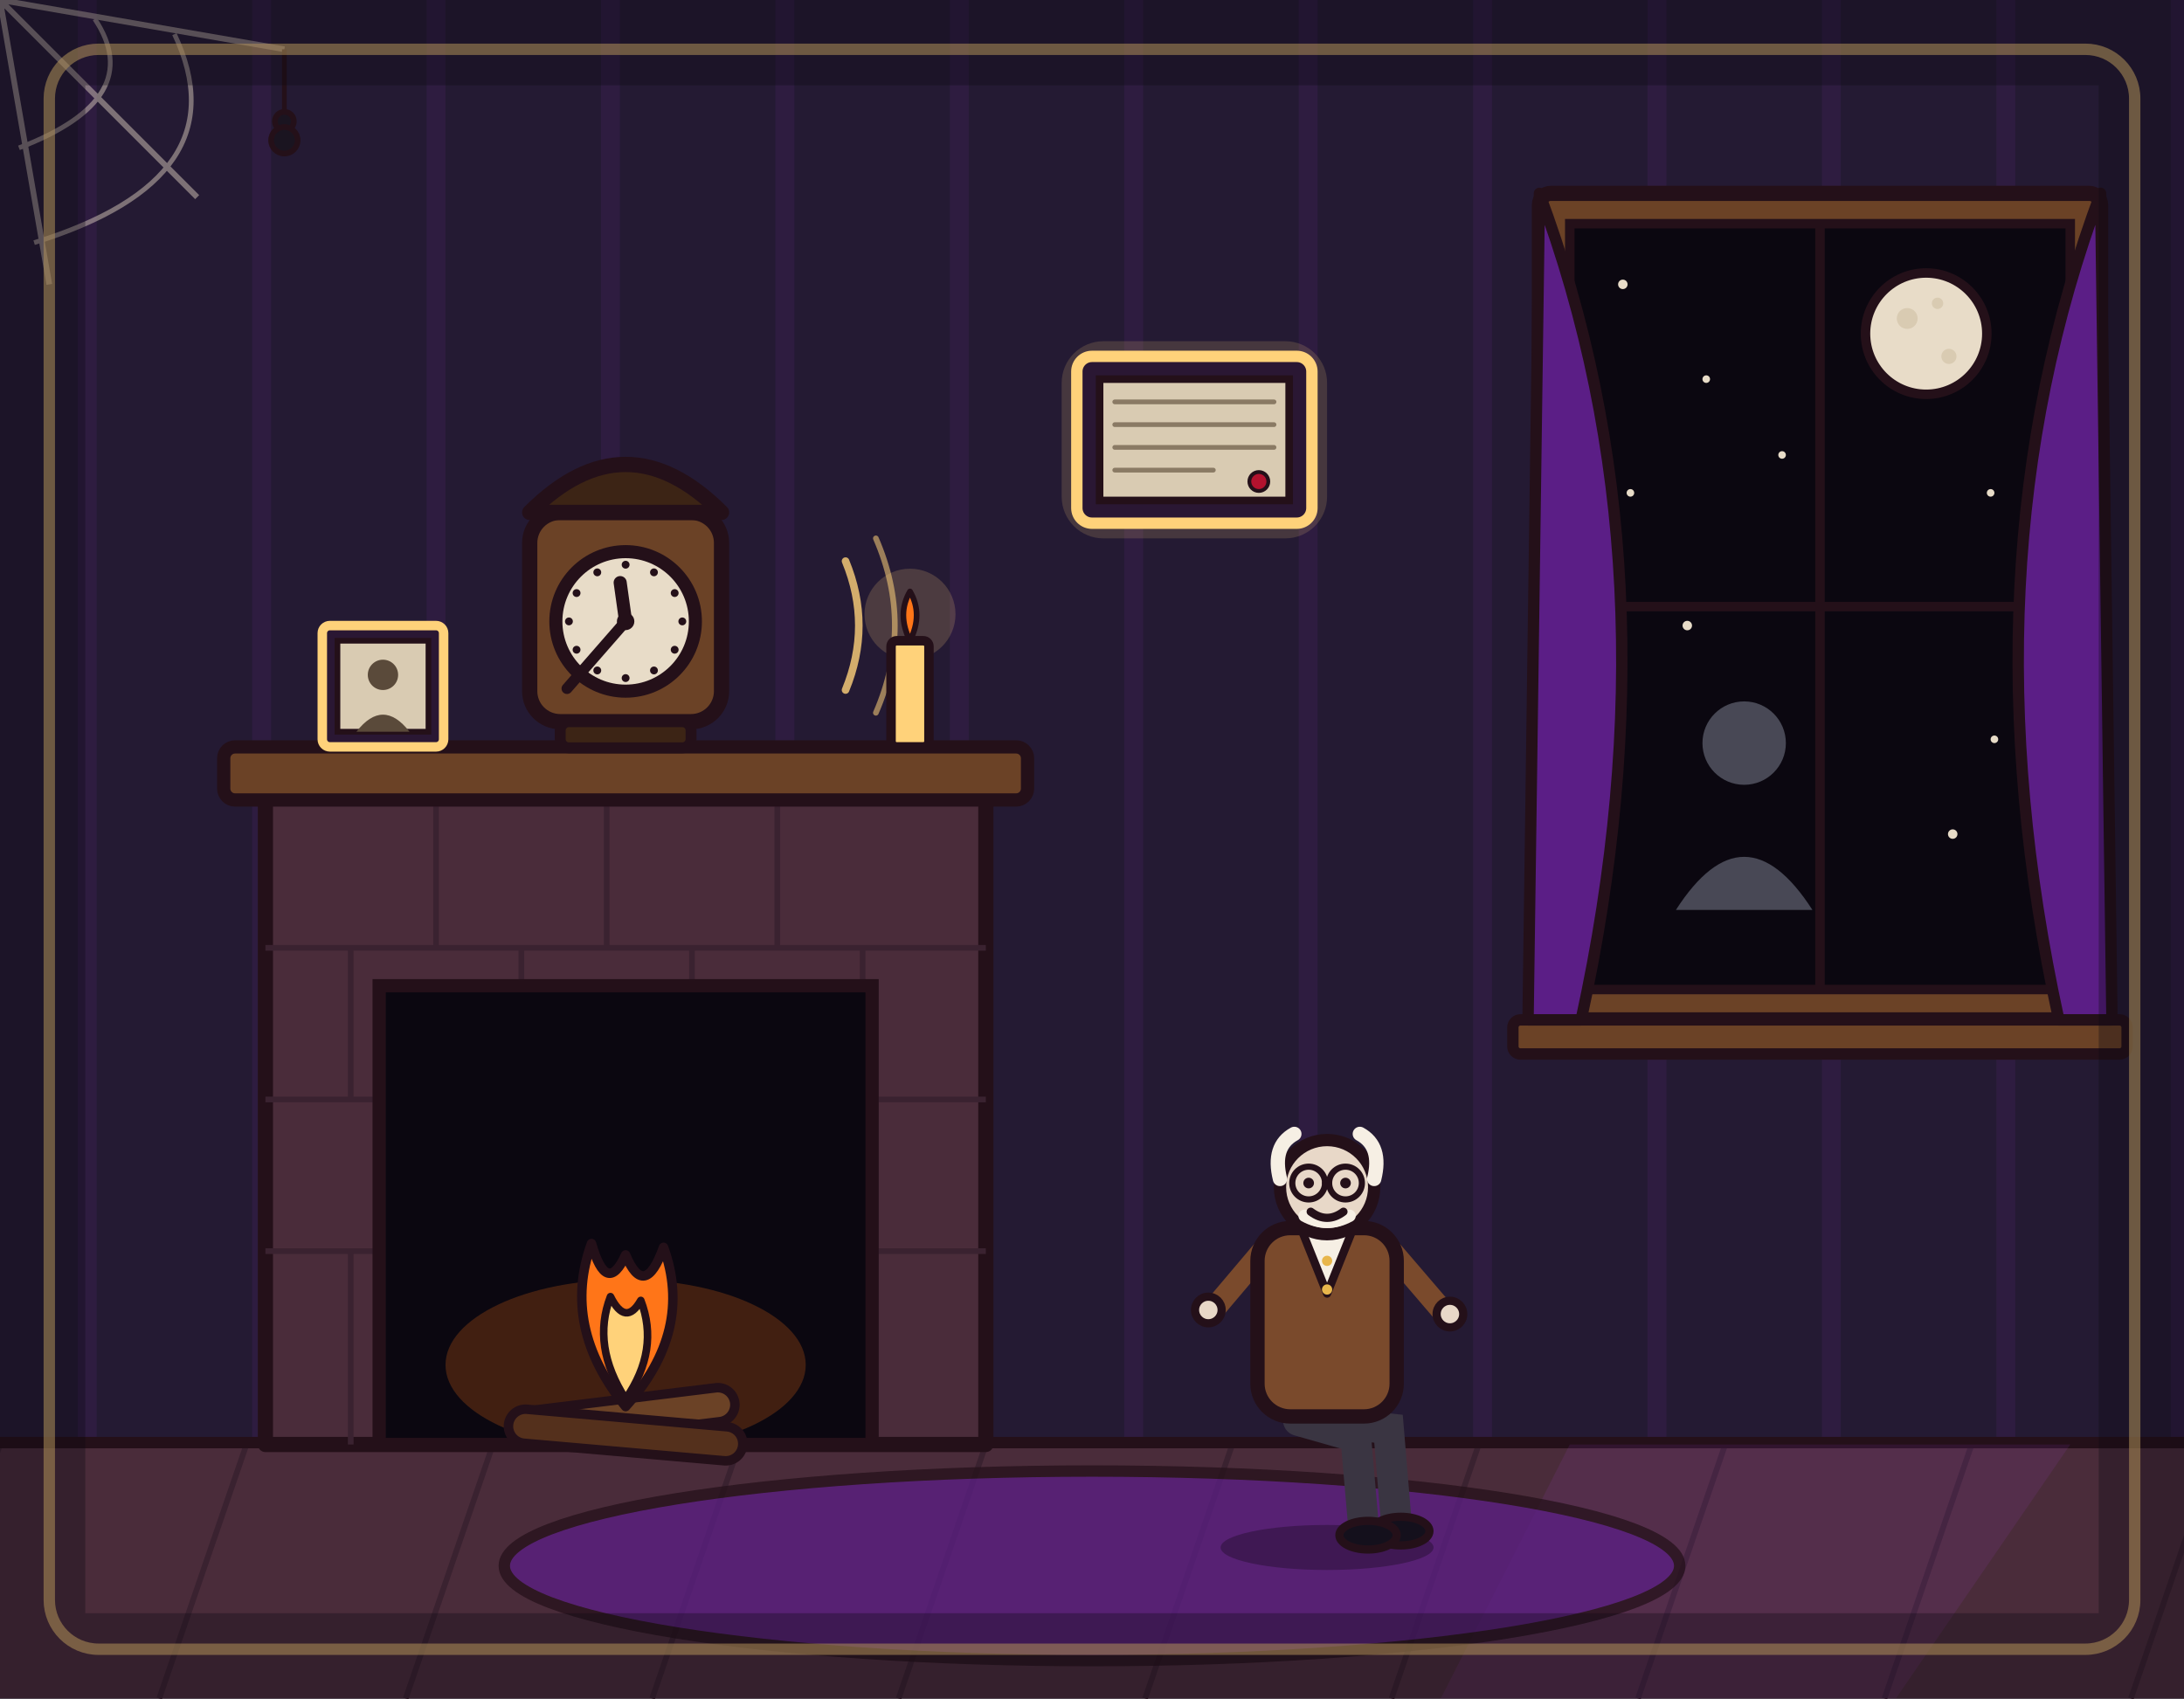
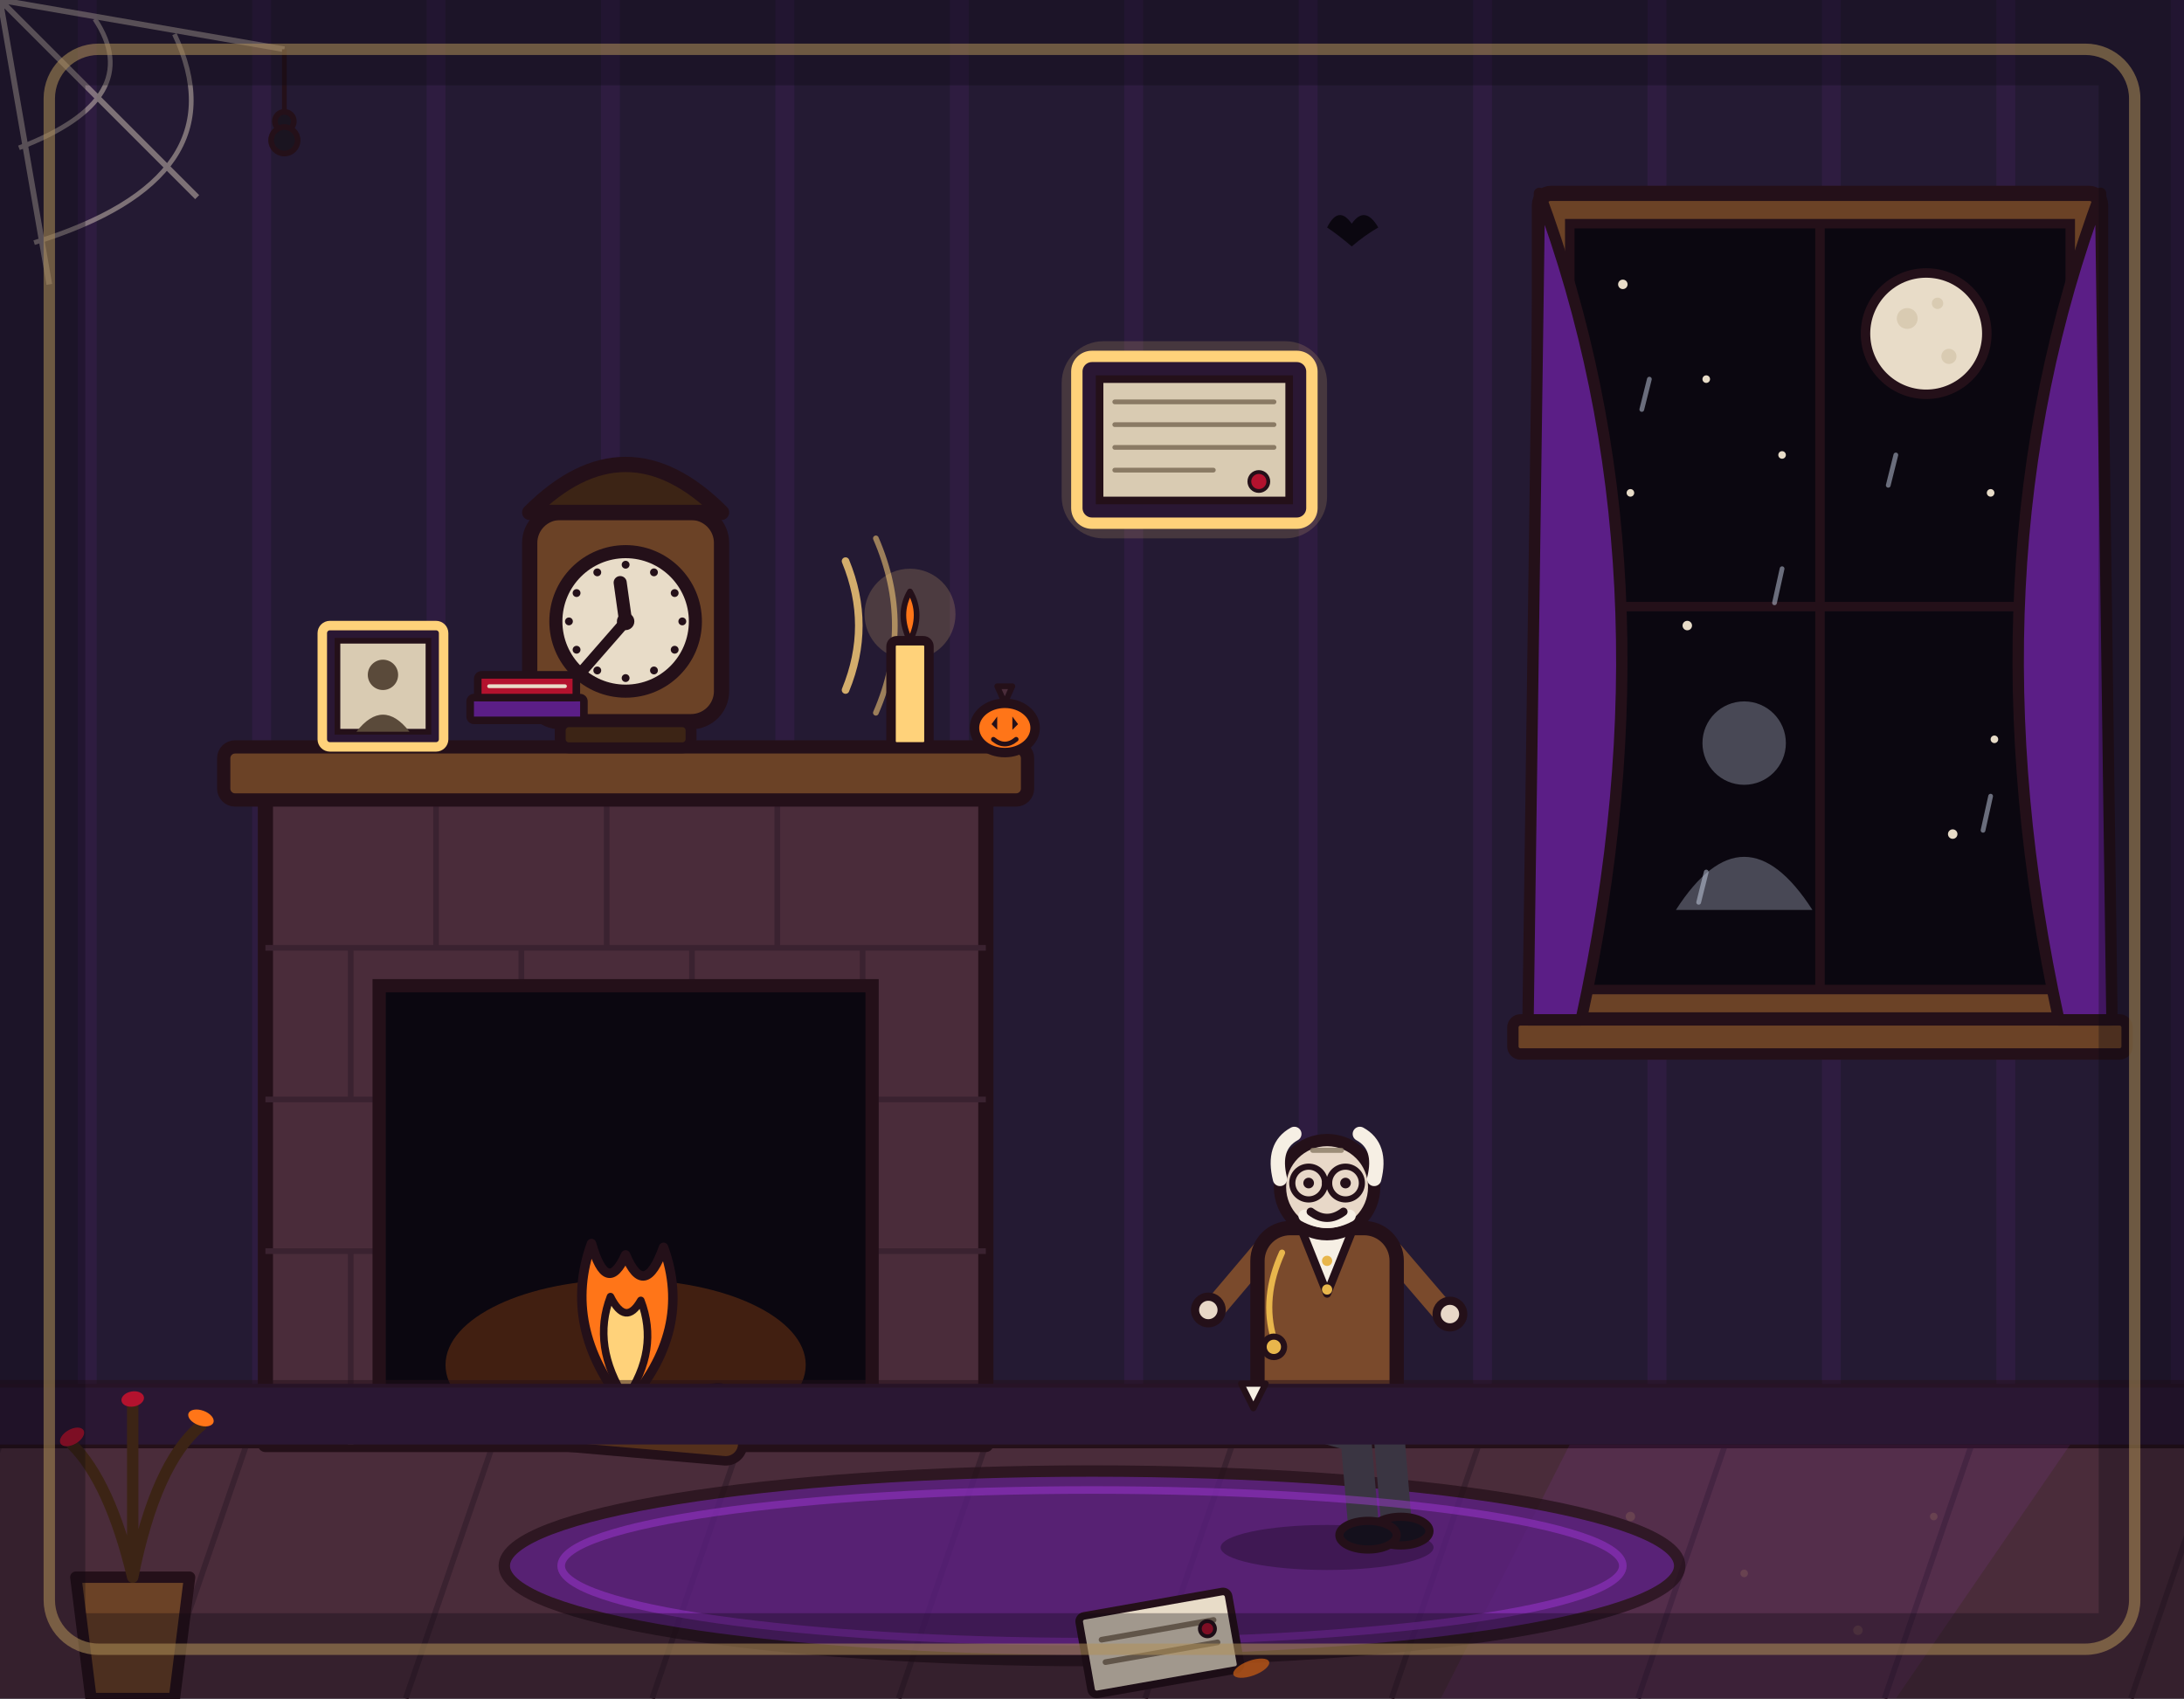
<svg xmlns="http://www.w3.org/2000/svg" viewBox="0 0 1152 896" width="1152" height="896">
  <rect x="0" y="0" width="1152" height="896" fill="#241a33" />
  <path d="M46 0V762M138 0V762M230 0V762M322 0V762M414 0V762M506 0V762M598 0V762M690 0V762M782 0V762M874 0V762M966 0V762M1058 0V762M1150 0V762" stroke="#b03aeb" stroke-width="10" opacity=".07" fill="none" />
  <g stroke="#e8dcc8" fill="none" opacity=".45">
    <path d="M0 0 L150 26M0 0 L104 104M0 0 L26 150" stroke-width="3" />
    <path d="M50 10 Q78 52 10 78" stroke-width="2.5" />
    <path d="M92 18 Q128 94 18 128" stroke-width="2.5" />
  </g>
  <line x1="150" y1="26" x2="150" y2="58" stroke="#241019" stroke-width="2.5" />
  <circle cx="150" cy="64" r="5" fill="#1a1420" stroke="#241019" stroke-width="3" />
  <circle cx="150" cy="74" r="7" fill="#1a1420" stroke="#241019" stroke-width="3" />
  <rect x="0" y="760" width="1152" height="136" fill="#4a2c3a" />
  <path d="M0 762 L-46 896M130 762 L84 896M260 762 L214 896M390 762 L344 896M520 762 L474 896M650 762 L604 896M780 762 L734 896M910 762 L864 896M1040 762 L994 896M1170 762 L1124 896" stroke="#3a2230" stroke-width="3" fill="none" />
  <line x1="0" y1="761" x2="1152" y2="761" stroke="#241019" stroke-width="6" stroke-linecap="round" />
  <polygon points="828,762 1092,762 1000,896 760,896" fill="#b03aeb" opacity=".10" />
  <ellipse cx="576" cy="826" rx="310" ry="50" fill="#5b1e86" stroke="#241019" stroke-width="6" stroke-linejoin="round" opacity=".75" />
  <rect x="560" y="180" width="140" height="104" rx="22" fill="#ffd27a" opacity=".16" />
  <rect x="568" y="188" width="124" height="88" rx="8" fill="#2a1733" stroke="#ffd27a" stroke-width="6" stroke-linejoin="round" />
  <rect x="580" y="200" width="100" height="64" fill="#d9cbb2" stroke="#241019" stroke-width="4" />
  <line x1="588" y1="212" x2="672" y2="212" stroke="#8a7a64" stroke-width="2.5" stroke-linecap="round" />
  <line x1="588" y1="224" x2="672" y2="224" stroke="#8a7a64" stroke-width="2.5" stroke-linecap="round" />
  <line x1="588" y1="236" x2="672" y2="236" stroke="#8a7a64" stroke-width="2.5" stroke-linecap="round" />
  <line x1="588" y1="248" x2="640" y2="248" stroke="#8a7a64" stroke-width="2.5" stroke-linecap="round" />
  <circle cx="664" cy="254" r="5" fill="#b3122e" stroke="#241019" stroke-width="2" />
  <rect x="140" y="420" width="380" height="342" fill="#4a2c3a" stroke="#241019" stroke-width="8" stroke-linejoin="round" />
  <path d="M140 500H520M140 580H520M140 660H520M230 420V500M320 420V500M410 420V500M185 500V580M275 500V580M365 500V580M455 500V580M230 580V660M320 580V660M410 580V660M185 660V762M275 660V762M365 660V762M455 660V762" stroke="#3a2230" stroke-width="3" fill="none" />
  <rect x="200" y="520" width="260" height="242" fill="#0b0710" stroke="#241019" stroke-width="7" />
  <ellipse cx="330" cy="720" rx="95" ry="45" fill="#ff7518" opacity=".22" />
  <rect x="272" y="738" width="116" height="18" rx="9" fill="#6b4226" stroke="#241019" stroke-width="5" transform="rotate(-7 330 747)" />
  <rect x="268" y="748" width="124" height="18" rx="9" fill="#54301c" stroke="#241019" stroke-width="5" transform="rotate(5 330 757)" />
  <path d="M330 742 Q296 700 312 656 Q320 684 330 662 Q340 686 350 658 Q366 702 330 742 Z" fill="#ff7518" stroke="#241019" stroke-width="5" stroke-linejoin="round" />
  <path d="M330 738 Q312 710 322 684 Q330 700 338 686 Q348 712 330 738 Z" fill="#ffd27a" stroke="#241019" stroke-width="4" stroke-linejoin="round" />
  <rect x="118" y="394" width="424" height="28" rx="6" fill="#6b4226" stroke="#241019" stroke-width="7" stroke-linejoin="round" />
  <g transform="translate(330 360) scale(1.15)">
    <rect x="-44" y="-78" width="88" height="96" rx="14" fill="#6b4226" stroke="#241019" stroke-width="7" stroke-linejoin="round" />
    <path d="M-44 -78 Q0 -122 44 -78 Z" fill="#3c2415" stroke="#241019" stroke-width="7" stroke-linejoin="round" />
    <circle cx="0" cy="-28" r="32" fill="#e8dcc8" stroke="#241019" stroke-width="6" />
    <g fill="#241019">
      <circle cx="0" cy="-54" r="1.8" />
      <circle cx="13" cy="-50.5" r="1.8" />
      <circle cx="22.5" cy="-41" r="1.8" />
      <circle cx="26" cy="-28" r="1.8" />
      <circle cx="22.5" cy="-15" r="1.8" />
      <circle cx="13" cy="-5.5" r="1.8" />
      <circle cx="0" cy="-2" r="1.8" />
      <circle cx="-13" cy="-5.5" r="1.8" />
      <circle cx="-22.5" cy="-15" r="1.8" />
      <circle cx="-26" cy="-28" r="1.8" />
      <circle cx="-22.5" cy="-41" r="1.8" />
      <circle cx="-13" cy="-50.5" r="1.8" />
    </g>
    <line x1="0" y1="-28" x2="-2.5" y2="-45.8" stroke="#241019" stroke-width="6" stroke-linecap="round" />
    <line x1="0" y1="-28" x2="-26.9" y2="2.8" stroke="#241019" stroke-width="5" stroke-linecap="round" />
    <circle cx="0" cy="-28" r="4" fill="#241019" />
    <rect x="-30" y="18" width="60" height="12" rx="4" fill="#3c2415" stroke="#241019" stroke-width="5" />
  </g>
  <path d="M446 296 Q460 330 446 364" fill="none" stroke="#ffd27a" stroke-width="4" stroke-linecap="round" opacity=".8" />
  <path d="M462 284 Q482 330 462 376" fill="none" stroke="#ffd27a" stroke-width="3" stroke-linecap="round" opacity=".55" />
  <rect x="170" y="330" width="64" height="64" rx="4" fill="#2a1733" stroke="#ffd27a" stroke-width="5" stroke-linejoin="round" />
  <rect x="178" y="338" width="48" height="48" fill="#d9cbb2" stroke="#241019" stroke-width="3" />
  <circle cx="202" cy="356" r="8" fill="#5a4a3a" />
  <path d="M188 386 Q202 368 216 386 Z" fill="#5a4a3a" />
  <circle cx="480" cy="324" r="24" fill="#ffd27a" opacity=".18" />
  <rect x="470" y="338" width="20" height="56" rx="3" fill="#ffd27a" stroke="#241019" stroke-width="5" stroke-linejoin="round" />
  <path d="M480 338 Q473 324 480 312 Q487 324 480 338 Z" fill="#ff7518" stroke="#241019" stroke-width="3" stroke-linejoin="round" />
  <rect x="812" y="102" width="296" height="436" rx="6" fill="#6b4226" stroke="#241019" stroke-width="8" stroke-linejoin="round" />
  <rect x="828" y="118" width="264" height="404" fill="#0b0710" stroke="#241019" stroke-width="5" />
  <circle cx="1016" cy="176" r="32" fill="#e8dcc8" stroke="#241019" stroke-width="5" />
  <circle cx="1006" cy="168" r="5.5" fill="#d9cbb2" />
  <circle cx="1028" cy="188" r="4" fill="#d9cbb2" />
  <circle cx="1022" cy="160" r="3" fill="#d9cbb2" />
  <g fill="#e8dcc8">
    <circle cx="856" cy="150" r="2.5" />
    <circle cx="900" cy="200" r="2" />
    <circle cx="860" cy="260" r="2" />
    <circle cx="890" cy="330" r="2.5" />
    <circle cx="1050" cy="260" r="2" />
    <circle cx="1070" cy="330" r="2.5" />
    <circle cx="1052" cy="390" r="2" />
    <circle cx="848" cy="400" r="2" />
    <circle cx="940" cy="240" r="2" />
    <circle cx="1030" cy="440" r="2.5" />
  </g>
  <circle cx="920" cy="392" r="22" fill="#c9d4e8" opacity=".32" />
  <path d="M884 480 Q920 424 956 480 Z" fill="#c9d4e8" opacity=".32" />
  <line x1="960" y1="118" x2="960" y2="522" stroke="#241019" stroke-width="5" />
  <line x1="828" y1="320" x2="1092" y2="320" stroke="#241019" stroke-width="5" />
  <rect x="798" y="538" width="324" height="18" rx="4" fill="#6b4226" stroke="#241019" stroke-width="6" stroke-linejoin="round" />
  <path d="M812 102 Q886 300 834 538 L806 538 Z" fill="#5b1e86" stroke="#241019" stroke-width="6" stroke-linejoin="round" />
  <path d="M1108 102 Q1034 300 1086 538 L1114 538 Z" fill="#5b1e86" stroke="#241019" stroke-width="6" stroke-linejoin="round" />
  <g transform="translate(700 812) scale(1.08)">
    <ellipse cx="0" cy="4" rx="52" ry="11" fill="#000000" opacity=".28" />
    <path d="M-8 -58 L30 -54 L34 -6" fill="none" stroke="#3a3542" stroke-width="15" stroke-linecap="round" />
    <path d="M-14 -58 L14 -50 L18 -4" fill="none" stroke="#3a3542" stroke-width="15" stroke-linecap="round" />
    <ellipse cx="36" cy="-4" rx="14" ry="7" fill="#14101c" stroke="#241019" stroke-width="4" />
    <ellipse cx="20" cy="-2" rx="14" ry="7" fill="#14101c" stroke="#241019" stroke-width="4" />
    <path d="M32 -140 L56 -112" fill="none" stroke="#7a4a2c" stroke-width="11" stroke-linecap="round" />
    <circle cx="60" cy="-110" r="6.5" fill="#e8d8c8" stroke="#241019" stroke-width="4" />
    <path d="M-32 -140 L-54 -114" fill="none" stroke="#7a4a2c" stroke-width="11" stroke-linecap="round" />
    <circle cx="-58" cy="-112" r="6.5" fill="#e8d8c8" stroke="#241019" stroke-width="4" />
    <rect x="-34" y="-152" width="68" height="92" rx="16" fill="#7a4a2c" stroke="#241019" stroke-width="7" stroke-linejoin="round" />
    <path d="M-12 -150 L0 -120 L12 -150 Z" fill="#f6efe4" stroke="#241019" stroke-width="4" stroke-linejoin="round" />
    <circle cx="0" cy="-136" r="2.5" fill="#e8b64c" />
    <circle cx="0" cy="-122" r="2.5" fill="#e8b64c" />
    <circle cx="0" cy="-172" r="23" fill="#e8d8c8" stroke="#241019" stroke-width="6" />
    <path d="M-23 -176 Q-27 -192 -16 -198" fill="none" stroke="#f6efe4" stroke-width="7" stroke-linecap="round" />
    <path d="M23 -176 Q27 -192 16 -198" fill="none" stroke="#f6efe4" stroke-width="7" stroke-linecap="round" />
    <circle cx="-9" cy="-174" r="2.6" fill="#241019" />
    <circle cx="9" cy="-174" r="2.6" fill="#241019" />
    <circle cx="-9" cy="-174" r="8" fill="none" stroke="#241019" stroke-width="3" />
    <circle cx="9" cy="-174" r="8" fill="none" stroke="#241019" stroke-width="3" />
    <line x1="-1" y1="-174" x2="1" y2="-174" stroke="#241019" stroke-width="3" stroke-linecap="round" />
    <path d="M-11 -158 Q0 -152 11 -158" fill="none" stroke="#f6efe4" stroke-width="6" stroke-linecap="round" />
    <path d="M-8 -160 Q0 -154 8 -160" fill="none" stroke="#241019" stroke-width="4" stroke-linecap="round" />
  </g>
+   <rect x="0" y="730" width="1152" height="32" fill="#2a1733" />
+   <line x1="0" y1="730" x2="1152" y2="730" stroke="#241019" stroke-width="4" opacity=".5" />
+   <path d="M700 120 Q706 108 713 118 Q720 108 727 120 Q720 124 713 130 Q706 124 700 120 Z" fill="#0b0710" />
+   <g stroke="#c9d4e8" stroke-width="2.5" opacity=".5" stroke-linecap="round">
+     <line x1="870" y1="200" x2="866" y2="216" />
+     <line x1="940" y1="300" x2="936" y2="318" />
+     <line x1="1000" y1="240" x2="996" y2="256" />
+     <line x1="1050" y1="420" x2="1046" y2="438" />
+     <line x1="900" y1="460" x2="896" y2="476" />
+   </g>
+   <g fill="#ffd27a" opacity=".12">
+     <circle cx="860" cy="800" r="2.5" />
+     <circle cx="920" cy="830" r="2" />
+     <circle cx="980" cy="860" r="2.5" />
+     <circle cx="1020" cy="800" r="2" />
+   </g>
+   <g>
+     <rect x="248" y="368" width="60" height="12" rx="2" fill="#5b1e86" stroke="#241019" stroke-width="4" stroke-linejoin="round" />
+     <rect x="252" y="356" width="52" height="12" rx="2" fill="#b3122e" stroke="#241019" stroke-width="4" stroke-linejoin="round" />
+     <line x1="258" y1="362" x2="298" y2="362" stroke="#e8dcc8" stroke-width="2" stroke-linecap="round" />
+   </g>
+   <g>
+     <ellipse cx="530" cy="384" rx="16" ry="13" fill="#ff7518" stroke="#241019" stroke-width="5" stroke-linejoin="round" stroke-linecap="round" />
+     <path d="M530 371 L534 362 L526 362 Z" fill="#4a2c3a" stroke="#241019" stroke-width="3" stroke-linejoin="round" stroke-linecap="round" />
+     <path d="M523 382 L526 378 L526 385 Z M537 382 L534 378 L534 385 Z" fill="#241019" stroke="none" />
+     <path d="M524 390 Q530 395 536 390" fill="none" stroke="#241019" stroke-width="2.5" stroke-linecap="round" />
+   </g>
+   <ellipse cx="576" cy="826" rx="280" ry="40" fill="none" stroke="#b03aeb" stroke-width="4" opacity=".4" />
+   <g transform="rotate(-10 610 868)">
+     <rect x="572" y="846" width="80" height="42" rx="3" fill="#e8dcc8" stroke="#241019" stroke-width="4" stroke-linejoin="round" stroke-linecap="round" />
+     <line x1="582" y1="860" x2="642" y2="860" stroke="#8a7a64" stroke-width="3" stroke-linecap="round" />
+     <line x1="582" y1="872" x2="642" y2="872" stroke="#8a7a64" stroke-width="3" stroke-linecap="round" />
+     <circle cx="638" cy="864" r="4" fill="#b3122e" stroke="#241019" stroke-width="2" stroke-linejoin="round" />
+   </g>
+   <ellipse cx="660" cy="880" rx="10" ry="4" fill="#ff7518" opacity=".85" transform="rotate(-20 660 880)" />
+   <g transform="translate(700 812) scale(1.08)">
+     <path d="M-22 -140 Q-32 -118 -26 -98" fill="none" stroke="#e8b64c" stroke-width="3" stroke-linecap="round" />
+     <circle cx="-26" cy="-94" r="5" fill="#e8b64c" stroke="#241019" stroke-width="3" />
+     <path d="M-42 -76 L-30 -76 L-36 -64 Z" fill="#f6efe4" stroke="#241019" stroke-width="3" stroke-linejoin="round" />
+     <path d="M-7 -190 L7 -190" fill="none" stroke="#8a7a64" stroke-width="2.5" stroke-linecap="round" opacity=".8" />
+   </g>
+   <g>
+     <path d="M40 832 L100 832 L92 896 L48 896 Z" fill="#6b4226" stroke="#241019" stroke-width="6" stroke-linejoin="round" stroke-linecap="round" />
+     <path d="M70 832 Q58 782 38 762 M70 832 Q82 772 106 752 M70 832 Q70 762 70 742" fill="none" stroke="#3c2415" stroke-width="6" stroke-linecap="round" />
+     <ellipse cx="38" cy="758" rx="7" ry="4" fill="#b3122e" transform="rotate(-30 38 758)" />
+     <ellipse cx="106" cy="748" rx="7" ry="4" fill="#ff7518" transform="rotate(20 106 748)" />
+     <ellipse cx="70" cy="738" rx="6" ry="4" fill="#b3122e" transform="rotate(-10 70 738)" />
+   </g>
  <rect x="26" y="26" width="1100" height="844" rx="26" fill="none" stroke="#ffd27a" stroke-width="6" opacity=".55" />
  <rect x="0" y="0" width="1152" height="896" fill="none" stroke="#0b0710" stroke-width="90" opacity=".32" />
</svg>
